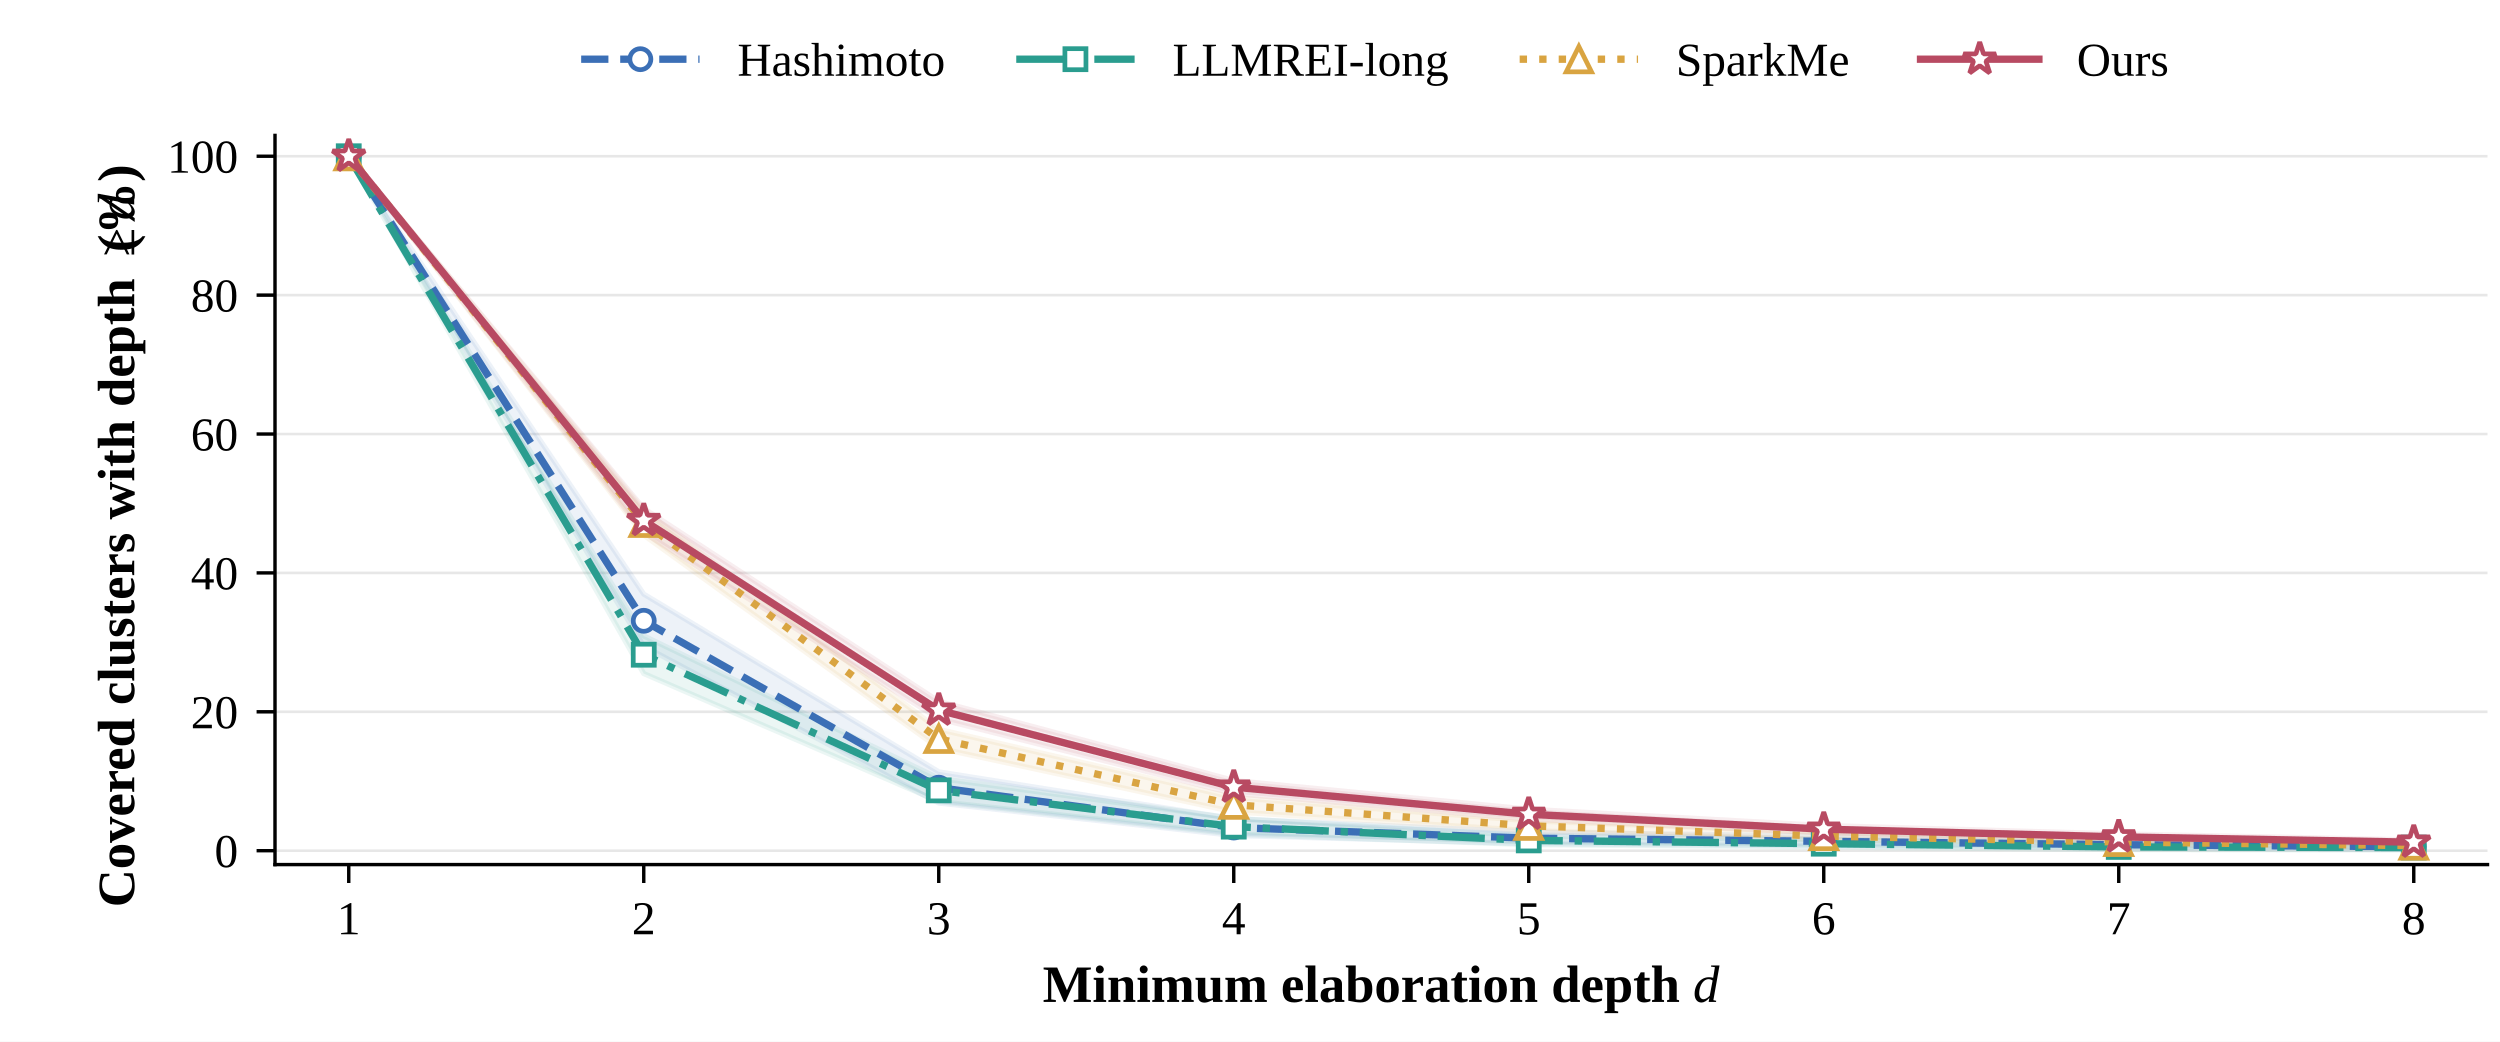
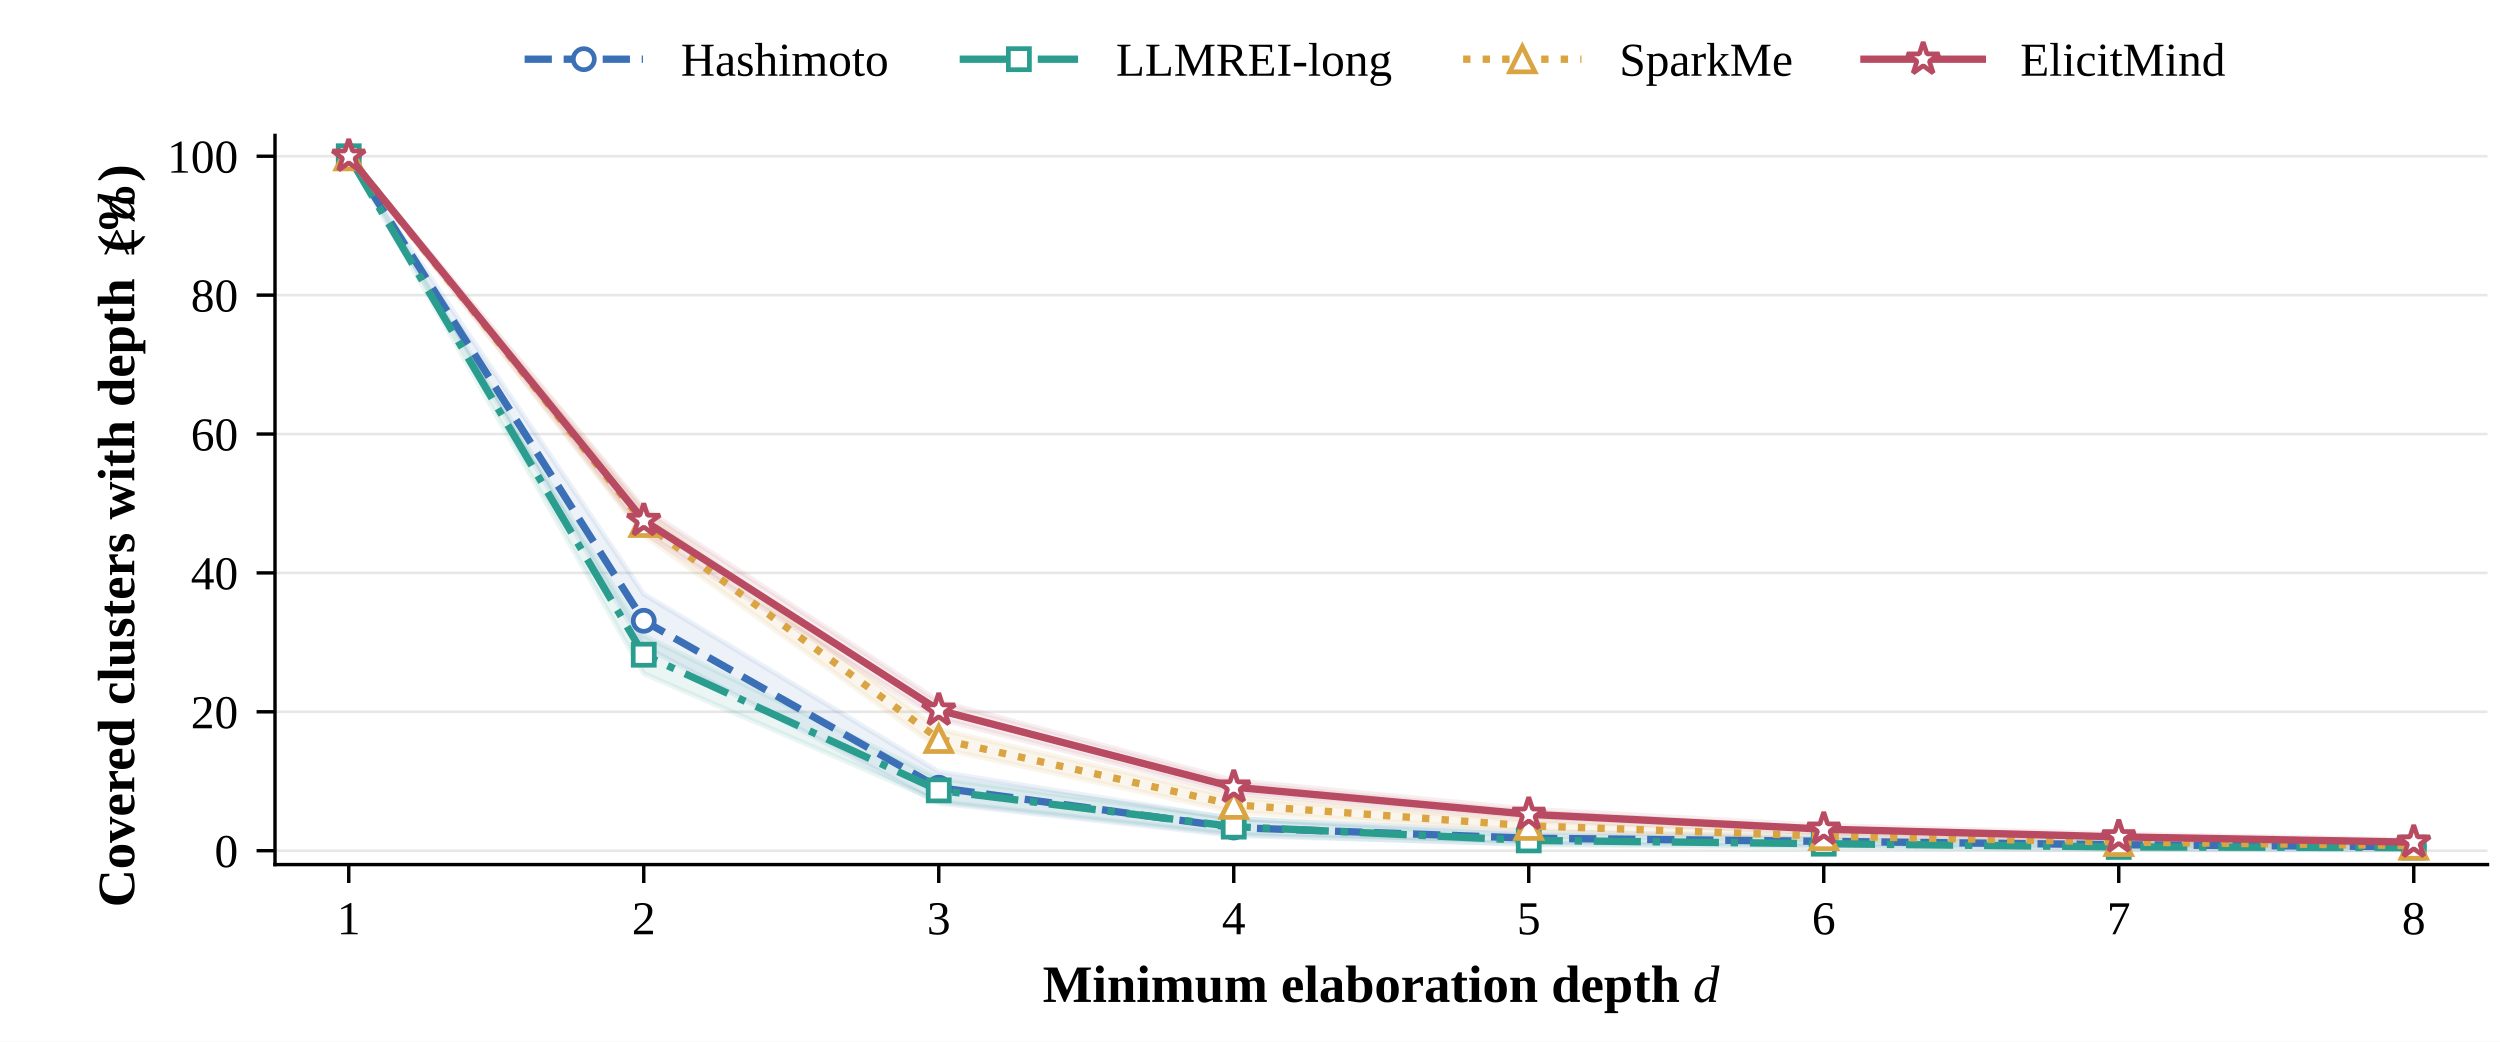
<svg xmlns="http://www.w3.org/2000/svg" xmlns:xlink="http://www.w3.org/1999/xlink" width="475.2pt" height="198pt" viewBox="0 0 475.2 198" version="1.1">
  <defs>
    <style type="text/css">*{stroke-linejoin: round; stroke-linecap: butt}</style>
  </defs>
  <g id="figure_1">
    <g id="patch_1">
      <path d="M 0 198  L 475.2 198  L 475.2 0  L 0 0  z " style="fill: #ffffff" />
    </g>
    <g id="axes_1">
      <g id="patch_2">
        <path d="M 52.272 164.34  L 472.824 164.34  L 472.824 25.74  L 52.272 25.74  z " style="fill: #ffffff" />
      </g>
      <g id="matplotlib.axis_1">
        <g id="xtick_1">
          <g id="line2d_1">
            <defs>
-               <path id="m45c21b2d9b" d="M 0 0  L 0 3.5  " style="stroke: #000000; stroke-width: 0.65" />
+               <path id="m4c428f67fb" d="M 0 0  L 0 3.5  " style="stroke: #000000; stroke-width: 0.65" />
            </defs>
            <g>
-               <use xlink:href="#m45c21b2d9b" x="66.29" y="164.34" style="stroke: #000000; stroke-width: 0.65" />
+               <use xlink:href="#m4c428f67fb" x="66.29" y="164.34" style="stroke: #000000; stroke-width: 0.65" />
            </g>
          </g>
          <g id="text_1">
            <text style="font: 9px 'Times New Roman', serif; text-anchor: middle" x="66.29" y="177.589" transform="rotate(-0 66.2904 177.5894)">1</text>
          </g>
        </g>
        <g id="xtick_2">
          <g id="line2d_2">
            <g>
-               <use xlink:href="#m45c21b2d9b" x="122.364" y="164.34" style="stroke: #000000; stroke-width: 0.65" />
+               <use xlink:href="#m4c428f67fb" x="122.364" y="164.34" style="stroke: #000000; stroke-width: 0.65" />
            </g>
          </g>
          <g id="text_2">
            <text style="font: 9px 'Times New Roman', serif; text-anchor: middle" x="122.364" y="177.589" transform="rotate(-0 122.364 177.5894)">2</text>
          </g>
        </g>
        <g id="xtick_3">
          <g id="line2d_3">
            <g>
-               <use xlink:href="#m45c21b2d9b" x="178.438" y="164.34" style="stroke: #000000; stroke-width: 0.65" />
+               <use xlink:href="#m4c428f67fb" x="178.438" y="164.34" style="stroke: #000000; stroke-width: 0.65" />
            </g>
          </g>
          <g id="text_3">
            <text style="font: 9px 'Times New Roman', serif; text-anchor: middle" x="178.438" y="177.589" transform="rotate(-0 178.4376 177.5894)">3</text>
          </g>
        </g>
        <g id="xtick_4">
          <g id="line2d_4">
            <g>
-               <use xlink:href="#m45c21b2d9b" x="234.511" y="164.34" style="stroke: #000000; stroke-width: 0.65" />
+               <use xlink:href="#m4c428f67fb" x="234.511" y="164.34" style="stroke: #000000; stroke-width: 0.65" />
            </g>
          </g>
          <g id="text_4">
            <text style="font: 9px 'Times New Roman', serif; text-anchor: middle" x="234.511" y="177.589" transform="rotate(-0 234.5112 177.5894)">4</text>
          </g>
        </g>
        <g id="xtick_5">
          <g id="line2d_5">
            <g>
-               <use xlink:href="#m45c21b2d9b" x="290.585" y="164.34" style="stroke: #000000; stroke-width: 0.65" />
+               <use xlink:href="#m4c428f67fb" x="290.585" y="164.34" style="stroke: #000000; stroke-width: 0.65" />
            </g>
          </g>
          <g id="text_5">
            <text style="font: 9px 'Times New Roman', serif; text-anchor: middle" x="290.585" y="177.589" transform="rotate(-0 290.5848 177.5894)">5</text>
          </g>
        </g>
        <g id="xtick_6">
          <g id="line2d_6">
            <g>
-               <use xlink:href="#m45c21b2d9b" x="346.658" y="164.34" style="stroke: #000000; stroke-width: 0.65" />
+               <use xlink:href="#m4c428f67fb" x="346.658" y="164.34" style="stroke: #000000; stroke-width: 0.65" />
            </g>
          </g>
          <g id="text_6">
            <text style="font: 9px 'Times New Roman', serif; text-anchor: middle" x="346.658" y="177.589" transform="rotate(-0 346.6584 177.5894)">6</text>
          </g>
        </g>
        <g id="xtick_7">
          <g id="line2d_7">
            <g>
-               <use xlink:href="#m45c21b2d9b" x="402.732" y="164.34" style="stroke: #000000; stroke-width: 0.65" />
+               <use xlink:href="#m4c428f67fb" x="402.732" y="164.34" style="stroke: #000000; stroke-width: 0.65" />
            </g>
          </g>
          <g id="text_7">
            <text style="font: 9px 'Times New Roman', serif; text-anchor: middle" x="402.732" y="177.589" transform="rotate(-0 402.732 177.5894)">7</text>
          </g>
        </g>
        <g id="xtick_8">
          <g id="line2d_8">
            <g>
-               <use xlink:href="#m45c21b2d9b" x="458.806" y="164.34" style="stroke: #000000; stroke-width: 0.65" />
+               <use xlink:href="#m4c428f67fb" x="458.806" y="164.34" style="stroke: #000000; stroke-width: 0.65" />
            </g>
          </g>
          <g id="text_8">
            <text style="font: 9px 'Times New Roman', serif; text-anchor: middle" x="458.806" y="177.589" transform="rotate(-0 458.8056 177.5894)">8</text>
          </g>
        </g>
        <g id="text_9">
          <g transform="translate(198.198 190.5145)">
            <text>
              <tspan style="font: 700 10px 'Times New Roman'" x="0 9.438 12.217 17.778 20.557 28.887 34.448 42.778 45.278 49.717 52.495 57.495 63.057 68.057 72.495 77.495 80.825 83.604 88.604 94.165 96.665 102.227 106.665 112.227 115.557 121.118" y="-0.062">Minimum elaboration depth </tspan>
              <tspan style="font: italic 10px 'Times New Roman'" x="123.618" y="-0.062">d</tspan>
            </text>
          </g>
        </g>
      </g>
      <g id="matplotlib.axis_2">
        <g id="ytick_1">
          <g id="line2d_9">
-             <path d="M 52.272 161.7  L 472.824 161.7  " clip-path="url(#p72ba1447b0)" style="fill: none; stroke: #e7e7e7; stroke-width: 0.5; stroke-linecap: square" />
+             <path d="M 52.272 161.7  L 472.824 161.7  " clip-path="url(#p36e49d7e1b)" style="fill: none; stroke: #e7e7e7; stroke-width: 0.5; stroke-linecap: square" />
          </g>
          <g id="line2d_10">
            <defs>
-               <path id="md1f008dcb6" d="M 0 0  L -3.5 0  " style="stroke: #000000; stroke-width: 0.65" />
+               <path id="ma4fec709f8" d="M 0 0  L -3.5 0  " style="stroke: #000000; stroke-width: 0.65" />
            </defs>
            <g>
-               <use xlink:href="#md1f008dcb6" x="52.272" y="161.7" style="stroke: #000000; stroke-width: 0.65" />
+               <use xlink:href="#ma4fec709f8" x="52.272" y="161.7" style="stroke: #000000; stroke-width: 0.65" />
            </g>
          </g>
          <g id="text_10">
            <text style="font: 9px 'Times New Roman', serif; text-anchor: end" x="45.272" y="164.825" transform="rotate(-0 45.272 164.8247)">0</text>
          </g>
        </g>
        <g id="ytick_2">
          <g id="line2d_11">
-             <path d="M 52.272 135.3  L 472.824 135.3  " clip-path="url(#p72ba1447b0)" style="fill: none; stroke: #e7e7e7; stroke-width: 0.5; stroke-linecap: square" />
+             <path d="M 52.272 135.3  L 472.824 135.3  " clip-path="url(#p36e49d7e1b)" style="fill: none; stroke: #e7e7e7; stroke-width: 0.5; stroke-linecap: square" />
          </g>
          <g id="line2d_12">
            <g>
-               <use xlink:href="#md1f008dcb6" x="52.272" y="135.3" style="stroke: #000000; stroke-width: 0.65" />
+               <use xlink:href="#ma4fec709f8" x="52.272" y="135.3" style="stroke: #000000; stroke-width: 0.65" />
            </g>
          </g>
          <g id="text_11">
            <text style="font: 9px 'Times New Roman', serif; text-anchor: end" x="45.272" y="138.425" transform="rotate(-0 45.272 138.4247)">20</text>
          </g>
        </g>
        <g id="ytick_3">
          <g id="line2d_13">
-             <path d="M 52.272 108.9  L 472.824 108.9  " clip-path="url(#p72ba1447b0)" style="fill: none; stroke: #e7e7e7; stroke-width: 0.5; stroke-linecap: square" />
+             <path d="M 52.272 108.9  L 472.824 108.9  " clip-path="url(#p36e49d7e1b)" style="fill: none; stroke: #e7e7e7; stroke-width: 0.5; stroke-linecap: square" />
          </g>
          <g id="line2d_14">
            <g>
-               <use xlink:href="#md1f008dcb6" x="52.272" y="108.9" style="stroke: #000000; stroke-width: 0.65" />
+               <use xlink:href="#ma4fec709f8" x="52.272" y="108.9" style="stroke: #000000; stroke-width: 0.65" />
            </g>
          </g>
          <g id="text_12">
            <text style="font: 9px 'Times New Roman', serif; text-anchor: end" x="45.272" y="112.025" transform="rotate(-0 45.272 112.0247)">40</text>
          </g>
        </g>
        <g id="ytick_4">
          <g id="line2d_15">
-             <path d="M 52.272 82.5  L 472.824 82.5  " clip-path="url(#p72ba1447b0)" style="fill: none; stroke: #e7e7e7; stroke-width: 0.5; stroke-linecap: square" />
+             <path d="M 52.272 82.5  L 472.824 82.5  " clip-path="url(#p36e49d7e1b)" style="fill: none; stroke: #e7e7e7; stroke-width: 0.5; stroke-linecap: square" />
          </g>
          <g id="line2d_16">
            <g>
-               <use xlink:href="#md1f008dcb6" x="52.272" y="82.5" style="stroke: #000000; stroke-width: 0.65" />
+               <use xlink:href="#ma4fec709f8" x="52.272" y="82.5" style="stroke: #000000; stroke-width: 0.65" />
            </g>
          </g>
          <g id="text_13">
            <text style="font: 9px 'Times New Roman', serif; text-anchor: end" x="45.272" y="85.625" transform="rotate(-0 45.272 85.62469)">60</text>
          </g>
        </g>
        <g id="ytick_5">
          <g id="line2d_17">
-             <path d="M 52.272 56.1  L 472.824 56.1  " clip-path="url(#p72ba1447b0)" style="fill: none; stroke: #e7e7e7; stroke-width: 0.5; stroke-linecap: square" />
+             <path d="M 52.272 56.1  L 472.824 56.1  " clip-path="url(#p36e49d7e1b)" style="fill: none; stroke: #e7e7e7; stroke-width: 0.5; stroke-linecap: square" />
          </g>
          <g id="line2d_18">
            <g>
-               <use xlink:href="#md1f008dcb6" x="52.272" y="56.1" style="stroke: #000000; stroke-width: 0.65" />
+               <use xlink:href="#ma4fec709f8" x="52.272" y="56.1" style="stroke: #000000; stroke-width: 0.65" />
            </g>
          </g>
          <g id="text_14">
            <text style="font: 9px 'Times New Roman', serif; text-anchor: end" x="45.272" y="59.225" transform="rotate(-0 45.272 59.22469)">80</text>
          </g>
        </g>
        <g id="ytick_6">
          <g id="line2d_19">
-             <path d="M 52.272 29.7  L 472.824 29.7  " clip-path="url(#p72ba1447b0)" style="fill: none; stroke: #e7e7e7; stroke-width: 0.5; stroke-linecap: square" />
+             <path d="M 52.272 29.7  L 472.824 29.7  " clip-path="url(#p36e49d7e1b)" style="fill: none; stroke: #e7e7e7; stroke-width: 0.5; stroke-linecap: square" />
          </g>
          <g id="line2d_20">
            <g>
-               <use xlink:href="#md1f008dcb6" x="52.272" y="29.7" style="stroke: #000000; stroke-width: 0.65" />
+               <use xlink:href="#ma4fec709f8" x="52.272" y="29.7" style="stroke: #000000; stroke-width: 0.65" />
            </g>
          </g>
          <g id="text_15">
            <text style="font: 9px 'Times New Roman', serif; text-anchor: end" x="45.272" y="32.825" transform="rotate(-0 45.272 32.82469)">100</text>
          </g>
        </g>
        <g id="text_16">
          <g transform="translate(25.572 172.44) rotate(-90)">
            <text>
              <tspan style="font: 700 10px 'Times New Roman'" x="0 7.222 12.222 17.222 21.66 26.099 30.537 36.099 38.599 43.037 45.815 51.377 55.269 58.599 63.037 67.476 71.367 73.867 81.089 83.867 87.197 92.759 95.259 100.82 105.259 110.82 114.15 119.712 135.589 138.089 141.419 151.419" y="-0.062">Covered clusters with depth  (%)</tspan>
              <tspan style="font: 10px 'Times New Roman'" x="123.656" y="-0.062">≥</tspan>
              <tspan style="font: italic 10px 'Times New Roman'" x="130.589" y="-0.062">d</tspan>
            </text>
          </g>
        </g>
      </g>
      <g id="PolyCollection_1">
        <defs>
-           <path id="maba0ea0be1" d="M 66.29 -168.3  L 66.29 -168.3  L 122.364 -75.166  L 178.438 -45.353  L 234.511 -39.185  L 290.585 -37.639  L 346.658 -37.209  L 402.732 -36.827  L 458.806 -36.547  L 458.806 -37.661  L 458.806 -37.661  L 402.732 -38.119  L 346.658 -39.059  L 290.585 -39.841  L 234.511 -42.358  L 178.438 -51.287  L 122.364 -85.075  L 66.29 -168.3  z " style="stroke: #3b6fb6; stroke-opacity: 0.09" />
-         </defs>
-         <g clip-path="url(#p72ba1447b0)">
-           <use xlink:href="#maba0ea0be1" x="0" y="198" style="fill: #3b6fb6; fill-opacity: 0.09; stroke: #3b6fb6; stroke-opacity: 0.09" />
+           <path id="m22b8231bcb" d="M 66.29 -168.3  L 66.29 -168.3  L 122.364 -75.166  L 178.438 -45.353  L 234.511 -39.185  L 290.585 -37.639  L 346.658 -37.209  L 402.732 -36.827  L 458.806 -36.547  L 458.806 -37.661  L 458.806 -37.661  L 402.732 -38.119  L 346.658 -39.059  L 290.585 -39.841  L 234.511 -42.358  L 178.438 -51.287  L 122.364 -85.075  L 66.29 -168.3  z " style="stroke: #3b6fb6; stroke-opacity: 0.09" />
+         </defs>
+         <g clip-path="url(#p36e49d7e1b)">
+           <use xlink:href="#m22b8231bcb" x="0" y="198" style="fill: #3b6fb6; fill-opacity: 0.09; stroke: #3b6fb6; stroke-opacity: 0.09" />
        </g>
      </g>
      <g id="PolyCollection_2">
        <defs>
-           <path id="m6c11c1a906" d="M 66.29 -168.3  L 66.29 -168.3  L 122.364 -69.97  L 178.438 -45.645  L 234.511 -39.461  L 290.585 -37.453  L 346.658 -36.98  L 402.732 -36.516  L 458.806 -36.428  L 458.806 -37.453  L 458.806 -37.453  L 402.732 -37.6  L 346.658 -38.339  L 290.585 -39.126  L 234.511 -42.439  L 178.438 -50.06  L 122.364 -77.119  L 66.29 -168.3  z " style="stroke: #2a9d8f; stroke-opacity: 0.09" />
-         </defs>
-         <g clip-path="url(#p72ba1447b0)">
-           <use xlink:href="#m6c11c1a906" x="0" y="198" style="fill: #2a9d8f; fill-opacity: 0.09; stroke: #2a9d8f; stroke-opacity: 0.09" />
+           <path id="mb8b485e1e0" d="M 66.29 -168.3  L 66.29 -168.3  L 122.364 -69.97  L 178.438 -45.645  L 234.511 -39.461  L 290.585 -37.453  L 346.658 -36.98  L 402.732 -36.516  L 458.806 -36.428  L 458.806 -37.453  L 458.806 -37.453  L 402.732 -37.6  L 346.658 -38.339  L 290.585 -39.126  L 234.511 -42.439  L 178.438 -50.06  L 122.364 -77.119  L 66.29 -168.3  z " style="stroke: #2a9d8f; stroke-opacity: 0.09" />
+         </defs>
+         <g clip-path="url(#p36e49d7e1b)">
+           <use xlink:href="#mb8b485e1e0" x="0" y="198" style="fill: #2a9d8f; fill-opacity: 0.09; stroke: #2a9d8f; stroke-opacity: 0.09" />
        </g>
      </g>
      <g id="PolyCollection_3">
        <defs>
-           <path id="maf9a91abdb" d="M 66.29 -168.3  L 66.29 -168.3  L 122.364 -96.277  L 178.438 -55.78  L 234.511 -43.678  L 290.585 -40.125  L 346.658 -38.432  L 402.732 -37.502  L 458.806 -36.961  L 458.806 -37.591  L 458.806 -37.591  L 402.732 -38.447  L 346.658 -39.756  L 290.585 -41.989  L 234.511 -46.409  L 178.438 -59.366  L 122.364 -100.978  L 66.29 -168.3  z " style="stroke: #d9a441; stroke-opacity: 0.09" />
-         </defs>
-         <g clip-path="url(#p72ba1447b0)">
-           <use xlink:href="#maf9a91abdb" x="0" y="198" style="fill: #d9a441; fill-opacity: 0.09; stroke: #d9a441; stroke-opacity: 0.09" />
+           <path id="mf83260d235" d="M 66.29 -168.3  L 66.29 -168.3  L 122.364 -96.277  L 178.438 -55.78  L 234.511 -43.678  L 290.585 -40.125  L 346.658 -38.432  L 402.732 -37.502  L 458.806 -36.961  L 458.806 -37.591  L 458.806 -37.591  L 402.732 -38.447  L 346.658 -39.756  L 290.585 -41.989  L 234.511 -46.409  L 178.438 -59.366  L 122.364 -100.978  L 66.29 -168.3  z " style="stroke: #d9a441; stroke-opacity: 0.09" />
+         </defs>
+         <g clip-path="url(#p36e49d7e1b)">
+           <use xlink:href="#mf83260d235" x="0" y="198" style="fill: #d9a441; fill-opacity: 0.09; stroke: #d9a441; stroke-opacity: 0.09" />
        </g>
      </g>
      <g id="PolyCollection_4">
        <defs>
-           <path id="m65eff6036e" d="M 66.29 -168.3  L 66.29 -168.3  L 122.364 -96.765  L 178.438 -61.375  L 234.511 -47.154  L 290.585 -42.325  L 346.658 -39.713  L 402.732 -38.38  L 458.806 -37.511  L 458.806 -38.351  L 458.806 -38.351  L 402.732 -39.493  L 346.658 -41.087  L 290.585 -44.182  L 234.511 -49.643  L 178.438 -64.689  L 122.364 -101.354  L 66.29 -168.3  z " style="stroke: #b84a62; stroke-opacity: 0.09" />
-         </defs>
-         <g clip-path="url(#p72ba1447b0)">
-           <use xlink:href="#m65eff6036e" x="0" y="198" style="fill: #b84a62; fill-opacity: 0.09; stroke: #b84a62; stroke-opacity: 0.09" />
+           <path id="m3991d2467b" d="M 66.29 -168.3  L 66.29 -168.3  L 122.364 -96.765  L 178.438 -61.375  L 234.511 -47.154  L 290.585 -42.325  L 346.658 -39.713  L 402.732 -38.38  L 458.806 -37.511  L 458.806 -38.351  L 458.806 -38.351  L 402.732 -39.493  L 346.658 -41.087  L 290.585 -44.182  L 234.511 -49.643  L 178.438 -64.689  L 122.364 -101.354  L 66.29 -168.3  z " style="stroke: #b84a62; stroke-opacity: 0.09" />
+         </defs>
+         <g clip-path="url(#p36e49d7e1b)">
+           <use xlink:href="#m3991d2467b" x="0" y="198" style="fill: #b84a62; fill-opacity: 0.09; stroke: #b84a62; stroke-opacity: 0.09" />
        </g>
      </g>
      <g id="line2d_21">
-         <path d="M 66.29 29.7  L 122.364 117.997  L 178.438 149.716  L 234.511 157.3  L 290.585 159.319  L 346.658 159.918  L 402.732 160.564  L 458.806 160.938  " clip-path="url(#p72ba1447b0)" style="fill: none; stroke-dasharray: 5.18,2.24; stroke-dashoffset: 0; stroke: #3b6fb6; stroke-width: 1.4" />
-         <defs>
-           <path id="md036a0d426" d="M 0 2  C 0.53 2 1.039 1.789 1.414 1.414  C 1.789 1.039 2 0.53 2 0  C 2 -0.53 1.789 -1.039 1.414 -1.414  C 1.039 -1.789 0.53 -2 0 -2  C -0.53 -2 -1.039 -1.789 -1.414 -1.414  C -1.789 -1.039 -2 -0.53 -2 0  C -2 0.53 -1.789 1.039 -1.414 1.414  C -1.039 1.789 -0.53 2 0 2  z " style="stroke: #3b6fb6; stroke-width: 0.9" />
-         </defs>
-         <g clip-path="url(#p72ba1447b0)">
-           <use xlink:href="#md036a0d426" x="66.29" y="29.7" style="fill: #ffffff; stroke: #3b6fb6; stroke-width: 0.9" />
-           <use xlink:href="#md036a0d426" x="122.364" y="117.997" style="fill: #ffffff; stroke: #3b6fb6; stroke-width: 0.9" />
-           <use xlink:href="#md036a0d426" x="178.438" y="149.716" style="fill: #ffffff; stroke: #3b6fb6; stroke-width: 0.9" />
-           <use xlink:href="#md036a0d426" x="234.511" y="157.3" style="fill: #ffffff; stroke: #3b6fb6; stroke-width: 0.9" />
-           <use xlink:href="#md036a0d426" x="290.585" y="159.319" style="fill: #ffffff; stroke: #3b6fb6; stroke-width: 0.9" />
-           <use xlink:href="#md036a0d426" x="346.658" y="159.918" style="fill: #ffffff; stroke: #3b6fb6; stroke-width: 0.9" />
-           <use xlink:href="#md036a0d426" x="402.732" y="160.564" style="fill: #ffffff; stroke: #3b6fb6; stroke-width: 0.9" />
-           <use xlink:href="#md036a0d426" x="458.806" y="160.938" style="fill: #ffffff; stroke: #3b6fb6; stroke-width: 0.9" />
+         <path d="M 66.29 29.7  L 122.364 117.997  L 178.438 149.716  L 234.511 157.3  L 290.585 159.319  L 346.658 159.918  L 402.732 160.564  L 458.806 160.938  " clip-path="url(#p36e49d7e1b)" style="fill: none; stroke-dasharray: 5.18,2.24; stroke-dashoffset: 0; stroke: #3b6fb6; stroke-width: 1.4" />
+         <defs>
+           <path id="m067a0076b6" d="M 0 2  C 0.53 2 1.039 1.789 1.414 1.414  C 1.789 1.039 2 0.53 2 0  C 2 -0.53 1.789 -1.039 1.414 -1.414  C 1.039 -1.789 0.53 -2 0 -2  C -0.53 -2 -1.039 -1.789 -1.414 -1.414  C -1.789 -1.039 -2 -0.53 -2 0  C -2 0.53 -1.789 1.039 -1.414 1.414  C -1.039 1.789 -0.53 2 0 2  z " style="stroke: #3b6fb6; stroke-width: 0.9" />
+         </defs>
+         <g clip-path="url(#p36e49d7e1b)">
+           <use xlink:href="#m067a0076b6" x="66.29" y="29.7" style="fill: #ffffff; stroke: #3b6fb6; stroke-width: 0.9" />
+           <use xlink:href="#m067a0076b6" x="122.364" y="117.997" style="fill: #ffffff; stroke: #3b6fb6; stroke-width: 0.9" />
+           <use xlink:href="#m067a0076b6" x="178.438" y="149.716" style="fill: #ffffff; stroke: #3b6fb6; stroke-width: 0.9" />
+           <use xlink:href="#m067a0076b6" x="234.511" y="157.3" style="fill: #ffffff; stroke: #3b6fb6; stroke-width: 0.9" />
+           <use xlink:href="#m067a0076b6" x="290.585" y="159.319" style="fill: #ffffff; stroke: #3b6fb6; stroke-width: 0.9" />
+           <use xlink:href="#m067a0076b6" x="346.658" y="159.918" style="fill: #ffffff; stroke: #3b6fb6; stroke-width: 0.9" />
+           <use xlink:href="#m067a0076b6" x="402.732" y="160.564" style="fill: #ffffff; stroke: #3b6fb6; stroke-width: 0.9" />
+           <use xlink:href="#m067a0076b6" x="458.806" y="160.938" style="fill: #ffffff; stroke: #3b6fb6; stroke-width: 0.9" />
        </g>
      </g>
      <g id="line2d_22">
-         <path d="M 66.29 29.7  L 122.364 124.448  L 178.438 150.232  L 234.511 157.125  L 290.585 159.743  L 346.658 160.369  L 402.732 160.983  L 458.806 161.103  " clip-path="url(#p72ba1447b0)" style="fill: none; stroke-dasharray: 8.96,2.24,1.4,2.24; stroke-dashoffset: 0; stroke: #2a9d8f; stroke-width: 1.4" />
-         <defs>
-           <path id="m48edf52dec" d="M -2 2  L 2 2  L 2 -2  L -2 -2  z " style="stroke: #2a9d8f; stroke-width: 0.9; stroke-linejoin: miter" />
-         </defs>
-         <g clip-path="url(#p72ba1447b0)">
-           <use xlink:href="#m48edf52dec" x="66.29" y="29.7" style="fill: #ffffff; stroke: #2a9d8f; stroke-width: 0.9; stroke-linejoin: miter" />
-           <use xlink:href="#m48edf52dec" x="122.364" y="124.448" style="fill: #ffffff; stroke: #2a9d8f; stroke-width: 0.9; stroke-linejoin: miter" />
-           <use xlink:href="#m48edf52dec" x="178.438" y="150.232" style="fill: #ffffff; stroke: #2a9d8f; stroke-width: 0.9; stroke-linejoin: miter" />
-           <use xlink:href="#m48edf52dec" x="234.511" y="157.125" style="fill: #ffffff; stroke: #2a9d8f; stroke-width: 0.9; stroke-linejoin: miter" />
-           <use xlink:href="#m48edf52dec" x="290.585" y="159.743" style="fill: #ffffff; stroke: #2a9d8f; stroke-width: 0.9; stroke-linejoin: miter" />
-           <use xlink:href="#m48edf52dec" x="346.658" y="160.369" style="fill: #ffffff; stroke: #2a9d8f; stroke-width: 0.9; stroke-linejoin: miter" />
-           <use xlink:href="#m48edf52dec" x="402.732" y="160.983" style="fill: #ffffff; stroke: #2a9d8f; stroke-width: 0.9; stroke-linejoin: miter" />
-           <use xlink:href="#m48edf52dec" x="458.806" y="161.103" style="fill: #ffffff; stroke: #2a9d8f; stroke-width: 0.9; stroke-linejoin: miter" />
+         <path d="M 66.29 29.7  L 122.364 124.448  L 178.438 150.232  L 234.511 157.125  L 290.585 159.743  L 346.658 160.369  L 402.732 160.983  L 458.806 161.103  " clip-path="url(#p36e49d7e1b)" style="fill: none; stroke-dasharray: 8.96,2.24,1.4,2.24; stroke-dashoffset: 0; stroke: #2a9d8f; stroke-width: 1.4" />
+         <defs>
+           <path id="m8edcabf5ad" d="M -2 2  L 2 2  L 2 -2  L -2 -2  z " style="stroke: #2a9d8f; stroke-width: 0.9; stroke-linejoin: miter" />
+         </defs>
+         <g clip-path="url(#p36e49d7e1b)">
+           <use xlink:href="#m8edcabf5ad" x="66.29" y="29.7" style="fill: #ffffff; stroke: #2a9d8f; stroke-width: 0.9; stroke-linejoin: miter" />
+           <use xlink:href="#m8edcabf5ad" x="122.364" y="124.448" style="fill: #ffffff; stroke: #2a9d8f; stroke-width: 0.9; stroke-linejoin: miter" />
+           <use xlink:href="#m8edcabf5ad" x="178.438" y="150.232" style="fill: #ffffff; stroke: #2a9d8f; stroke-width: 0.9; stroke-linejoin: miter" />
+           <use xlink:href="#m8edcabf5ad" x="234.511" y="157.125" style="fill: #ffffff; stroke: #2a9d8f; stroke-width: 0.9; stroke-linejoin: miter" />
+           <use xlink:href="#m8edcabf5ad" x="290.585" y="159.743" style="fill: #ffffff; stroke: #2a9d8f; stroke-width: 0.9; stroke-linejoin: miter" />
+           <use xlink:href="#m8edcabf5ad" x="346.658" y="160.369" style="fill: #ffffff; stroke: #2a9d8f; stroke-width: 0.9; stroke-linejoin: miter" />
+           <use xlink:href="#m8edcabf5ad" x="402.732" y="160.983" style="fill: #ffffff; stroke: #2a9d8f; stroke-width: 0.9; stroke-linejoin: miter" />
+           <use xlink:href="#m8edcabf5ad" x="458.806" y="161.103" style="fill: #ffffff; stroke: #2a9d8f; stroke-width: 0.9; stroke-linejoin: miter" />
        </g>
      </g>
      <g id="line2d_23">
-         <path d="M 66.29 29.7  L 122.364 99.383  L 178.438 140.448  L 234.511 152.968  L 290.585 156.964  L 346.658 158.918  L 402.732 160.042  L 458.806 160.734  " clip-path="url(#p72ba1447b0)" style="fill: none; stroke-dasharray: 1.4,2.31; stroke-dashoffset: 0; stroke: #d9a441; stroke-width: 1.4" />
-         <defs>
-           <path id="m0fae6e851e" d="M 0 -2.4  L -2.4 2.4  L 2.4 2.4  z " style="stroke: #d9a441; stroke-width: 0.9; stroke-linejoin: miter" />
-         </defs>
-         <g clip-path="url(#p72ba1447b0)">
-           <use xlink:href="#m0fae6e851e" x="66.29" y="29.7" style="fill: #ffffff; stroke: #d9a441; stroke-width: 0.9; stroke-linejoin: miter" />
-           <use xlink:href="#m0fae6e851e" x="122.364" y="99.383" style="fill: #ffffff; stroke: #d9a441; stroke-width: 0.9; stroke-linejoin: miter" />
-           <use xlink:href="#m0fae6e851e" x="178.438" y="140.448" style="fill: #ffffff; stroke: #d9a441; stroke-width: 0.9; stroke-linejoin: miter" />
-           <use xlink:href="#m0fae6e851e" x="234.511" y="152.968" style="fill: #ffffff; stroke: #d9a441; stroke-width: 0.9; stroke-linejoin: miter" />
-           <use xlink:href="#m0fae6e851e" x="290.585" y="156.964" style="fill: #ffffff; stroke: #d9a441; stroke-width: 0.9; stroke-linejoin: miter" />
-           <use xlink:href="#m0fae6e851e" x="346.658" y="158.918" style="fill: #ffffff; stroke: #d9a441; stroke-width: 0.9; stroke-linejoin: miter" />
-           <use xlink:href="#m0fae6e851e" x="402.732" y="160.042" style="fill: #ffffff; stroke: #d9a441; stroke-width: 0.9; stroke-linejoin: miter" />
-           <use xlink:href="#m0fae6e851e" x="458.806" y="160.734" style="fill: #ffffff; stroke: #d9a441; stroke-width: 0.9; stroke-linejoin: miter" />
+         <path d="M 66.29 29.7  L 122.364 99.383  L 178.438 140.448  L 234.511 152.968  L 290.585 156.964  L 346.658 158.918  L 402.732 160.042  L 458.806 160.734  " clip-path="url(#p36e49d7e1b)" style="fill: none; stroke-dasharray: 1.4,2.31; stroke-dashoffset: 0; stroke: #d9a441; stroke-width: 1.4" />
+         <defs>
+           <path id="m3537e4d02f" d="M 0 -2.4  L -2.4 2.4  L 2.4 2.4  z " style="stroke: #d9a441; stroke-width: 0.9; stroke-linejoin: miter" />
+         </defs>
+         <g clip-path="url(#p36e49d7e1b)">
+           <use xlink:href="#m3537e4d02f" x="66.29" y="29.7" style="fill: #ffffff; stroke: #d9a441; stroke-width: 0.9; stroke-linejoin: miter" />
+           <use xlink:href="#m3537e4d02f" x="122.364" y="99.383" style="fill: #ffffff; stroke: #d9a441; stroke-width: 0.9; stroke-linejoin: miter" />
+           <use xlink:href="#m3537e4d02f" x="178.438" y="140.448" style="fill: #ffffff; stroke: #d9a441; stroke-width: 0.9; stroke-linejoin: miter" />
+           <use xlink:href="#m3537e4d02f" x="234.511" y="152.968" style="fill: #ffffff; stroke: #d9a441; stroke-width: 0.9; stroke-linejoin: miter" />
+           <use xlink:href="#m3537e4d02f" x="290.585" y="156.964" style="fill: #ffffff; stroke: #d9a441; stroke-width: 0.9; stroke-linejoin: miter" />
+           <use xlink:href="#m3537e4d02f" x="346.658" y="158.918" style="fill: #ffffff; stroke: #d9a441; stroke-width: 0.9; stroke-linejoin: miter" />
+           <use xlink:href="#m3537e4d02f" x="402.732" y="160.042" style="fill: #ffffff; stroke: #d9a441; stroke-width: 0.9; stroke-linejoin: miter" />
+           <use xlink:href="#m3537e4d02f" x="458.806" y="160.734" style="fill: #ffffff; stroke: #d9a441; stroke-width: 0.9; stroke-linejoin: miter" />
        </g>
      </g>
      <g id="line2d_24">
-         <path d="M 66.29 29.7  L 122.364 98.935  L 178.438 134.986  L 234.511 149.618  L 290.585 154.78  L 346.658 157.61  L 402.732 159.07  L 458.806 160.083  " clip-path="url(#p72ba1447b0)" style="fill: none; stroke: #b84a62; stroke-width: 1.4; stroke-linecap: square" />
-         <defs>
-           <path id="mf16bd9b47f" d="M 0 -3.25  L -0.73 -1.004  L -3.091 -1.004  L -1.181 0.384  L -1.91 2.629  L -0 1.241  L 1.91 2.629  L 1.181 0.384  L 3.091 -1.004  L 0.73 -1.004  z " style="stroke: #b84a62; stroke-width: 0.9; stroke-linejoin: bevel" />
-         </defs>
-         <g clip-path="url(#p72ba1447b0)">
-           <use xlink:href="#mf16bd9b47f" x="66.29" y="29.7" style="fill: #ffffff; stroke: #b84a62; stroke-width: 0.9; stroke-linejoin: bevel" />
-           <use xlink:href="#mf16bd9b47f" x="122.364" y="98.935" style="fill: #ffffff; stroke: #b84a62; stroke-width: 0.9; stroke-linejoin: bevel" />
-           <use xlink:href="#mf16bd9b47f" x="178.438" y="134.986" style="fill: #ffffff; stroke: #b84a62; stroke-width: 0.9; stroke-linejoin: bevel" />
-           <use xlink:href="#mf16bd9b47f" x="234.511" y="149.618" style="fill: #ffffff; stroke: #b84a62; stroke-width: 0.9; stroke-linejoin: bevel" />
-           <use xlink:href="#mf16bd9b47f" x="290.585" y="154.78" style="fill: #ffffff; stroke: #b84a62; stroke-width: 0.9; stroke-linejoin: bevel" />
-           <use xlink:href="#mf16bd9b47f" x="346.658" y="157.61" style="fill: #ffffff; stroke: #b84a62; stroke-width: 0.9; stroke-linejoin: bevel" />
-           <use xlink:href="#mf16bd9b47f" x="402.732" y="159.07" style="fill: #ffffff; stroke: #b84a62; stroke-width: 0.9; stroke-linejoin: bevel" />
-           <use xlink:href="#mf16bd9b47f" x="458.806" y="160.083" style="fill: #ffffff; stroke: #b84a62; stroke-width: 0.9; stroke-linejoin: bevel" />
+         <path d="M 66.29 29.7  L 122.364 98.935  L 178.438 134.986  L 234.511 149.618  L 290.585 154.78  L 346.658 157.61  L 402.732 159.07  L 458.806 160.083  " clip-path="url(#p36e49d7e1b)" style="fill: none; stroke: #b84a62; stroke-width: 1.4; stroke-linecap: square" />
+         <defs>
+           <path id="m0646e98582" d="M 0 -3.25  L -0.73 -1.004  L -3.091 -1.004  L -1.181 0.384  L -1.91 2.629  L -0 1.241  L 1.91 2.629  L 1.181 0.384  L 3.091 -1.004  L 0.73 -1.004  z " style="stroke: #b84a62; stroke-width: 0.9; stroke-linejoin: bevel" />
+         </defs>
+         <g clip-path="url(#p36e49d7e1b)">
+           <use xlink:href="#m0646e98582" x="66.29" y="29.7" style="fill: #ffffff; stroke: #b84a62; stroke-width: 0.9; stroke-linejoin: bevel" />
+           <use xlink:href="#m0646e98582" x="122.364" y="98.935" style="fill: #ffffff; stroke: #b84a62; stroke-width: 0.9; stroke-linejoin: bevel" />
+           <use xlink:href="#m0646e98582" x="178.438" y="134.986" style="fill: #ffffff; stroke: #b84a62; stroke-width: 0.9; stroke-linejoin: bevel" />
+           <use xlink:href="#m0646e98582" x="234.511" y="149.618" style="fill: #ffffff; stroke: #b84a62; stroke-width: 0.9; stroke-linejoin: bevel" />
+           <use xlink:href="#m0646e98582" x="290.585" y="154.78" style="fill: #ffffff; stroke: #b84a62; stroke-width: 0.9; stroke-linejoin: bevel" />
+           <use xlink:href="#m0646e98582" x="346.658" y="157.61" style="fill: #ffffff; stroke: #b84a62; stroke-width: 0.9; stroke-linejoin: bevel" />
+           <use xlink:href="#m0646e98582" x="402.732" y="159.07" style="fill: #ffffff; stroke: #b84a62; stroke-width: 0.9; stroke-linejoin: bevel" />
+           <use xlink:href="#m0646e98582" x="458.806" y="160.083" style="fill: #ffffff; stroke: #b84a62; stroke-width: 0.9; stroke-linejoin: bevel" />
        </g>
      </g>
      <g id="patch_3">
        <path d="M 52.272 164.34  L 52.272 25.74  " style="fill: none; stroke: #000000; stroke-width: 0.65; stroke-linejoin: miter; stroke-linecap: square" />
      </g>
      <g id="patch_4">
        <path d="M 52.272 164.34  L 472.824 164.34  " style="fill: none; stroke: #000000; stroke-width: 0.65; stroke-linejoin: miter; stroke-linecap: square" />
      </g>
    </g>
    <g id="legend_1">
      <g id="line2d_25">
-         <path d="M 110.468 11.25  L 121.718 11.25  L 132.968 11.25  " style="fill: none; stroke-dasharray: 5.18,2.24; stroke-dashoffset: 0; stroke: #3b6fb6; stroke-width: 1.4" />
+         <path d="M 99.719 11.25  L 110.969 11.25  L 122.219 11.25  " style="fill: none; stroke-dasharray: 5.18,2.24; stroke-dashoffset: 0; stroke: #3b6fb6; stroke-width: 1.4" />
        <g>
-           <use xlink:href="#md036a0d426" x="121.718" y="11.25" style="fill: #ffffff; stroke: #3b6fb6; stroke-width: 0.9" />
+           <use xlink:href="#m067a0076b6" x="110.969" y="11.25" style="fill: #ffffff; stroke: #3b6fb6; stroke-width: 0.9" />
        </g>
      </g>
      <g id="text_17">
-         <text style="font: 9px 'Times New Roman', serif; text-anchor: start" x="140.168" y="14.4" transform="rotate(-0 140.168 14.4)">Hashimoto</text>
+         <text style="font: 9px 'Times New Roman', serif; text-anchor: start" x="129.419" y="14.4" transform="rotate(-0 129.4193 14.4)">Hashimoto</text>
      </g>
      <g id="line2d_26">
-         <path d="M 193.167 11.25  L 204.417 11.25  L 215.667 11.25  " style="fill: none; stroke-dasharray: 8.96,2.24,1.4,2.24; stroke-dashoffset: 0; stroke: #2a9d8f; stroke-width: 1.4" />
+         <path d="M 182.418 11.25  L 193.668 11.25  L 204.918 11.25  " style="fill: none; stroke-dasharray: 8.96,2.24,1.4,2.24; stroke-dashoffset: 0; stroke: #2a9d8f; stroke-width: 1.4" />
        <g>
-           <use xlink:href="#m48edf52dec" x="204.417" y="11.25" style="fill: #ffffff; stroke: #2a9d8f; stroke-width: 0.9; stroke-linejoin: miter" />
+           <use xlink:href="#m8edcabf5ad" x="193.668" y="11.25" style="fill: #ffffff; stroke: #2a9d8f; stroke-width: 0.9; stroke-linejoin: miter" />
        </g>
      </g>
      <g id="text_18">
-         <text style="font: 9px 'Times New Roman', serif; text-anchor: start" x="222.867" y="14.4" transform="rotate(-0 222.8667 14.4)">LLMREI-long</text>
+         <text style="font: 9px 'Times New Roman', serif; text-anchor: start" x="212.118" y="14.4" transform="rotate(-0 212.118 14.4)">LLMREI-long</text>
      </g>
      <g id="line2d_27">
-         <path d="M 288.858 11.25  L 300.108 11.25  L 311.358 11.25  " style="fill: none; stroke-dasharray: 1.4,2.31; stroke-dashoffset: 0; stroke: #d9a441; stroke-width: 1.4" />
+         <path d="M 278.109 11.25  L 289.359 11.25  L 300.609 11.25  " style="fill: none; stroke-dasharray: 1.4,2.31; stroke-dashoffset: 0; stroke: #d9a441; stroke-width: 1.4" />
        <g>
-           <use xlink:href="#m0fae6e851e" x="300.108" y="11.25" style="fill: #ffffff; stroke: #d9a441; stroke-width: 0.9; stroke-linejoin: miter" />
+           <use xlink:href="#m3537e4d02f" x="289.359" y="11.25" style="fill: #ffffff; stroke: #d9a441; stroke-width: 0.9; stroke-linejoin: miter" />
        </g>
      </g>
      <g id="text_19">
-         <text style="font: 9px 'Times New Roman', serif; text-anchor: start" x="318.558" y="14.4" transform="rotate(-0 318.5578 14.4)">SparkMe</text>
+         <text style="font: 9px 'Times New Roman', serif; text-anchor: start" x="307.809" y="14.4" transform="rotate(-0 307.8091 14.4)">SparkMe</text>
      </g>
      <g id="line2d_28">
-         <path d="M 365.053 11.25  L 376.303 11.25  L 387.553 11.25  " style="fill: none; stroke: #b84a62; stroke-width: 1.4; stroke-linecap: square" />
+         <path d="M 354.304 11.25  L 365.554 11.25  L 376.804 11.25  " style="fill: none; stroke: #b84a62; stroke-width: 1.4; stroke-linecap: square" />
        <g>
-           <use xlink:href="#mf16bd9b47f" x="376.303" y="11.25" style="fill: #ffffff; stroke: #b84a62; stroke-width: 0.9; stroke-linejoin: bevel" />
+           <use xlink:href="#m0646e98582" x="365.554" y="11.25" style="fill: #ffffff; stroke: #b84a62; stroke-width: 0.9; stroke-linejoin: bevel" />
        </g>
      </g>
      <g id="text_20">
-         <text style="font: 9px 'Times New Roman', serif; text-anchor: start" x="394.753" y="14.4" transform="rotate(-0 394.7527 14.4)">Ours</text>
+         <text style="font: 9px 'Times New Roman', serif; text-anchor: start" x="384.004" y="14.4" transform="rotate(-0 384.004 14.4)">ElicitMind</text>
      </g>
    </g>
  </g>
  <defs>
-     <clipPath id="p72ba1447b0">
+     <clipPath id="p36e49d7e1b">
      <rect x="52.272" y="25.74" width="420.552" height="138.6" />
    </clipPath>
  </defs>
</svg>
